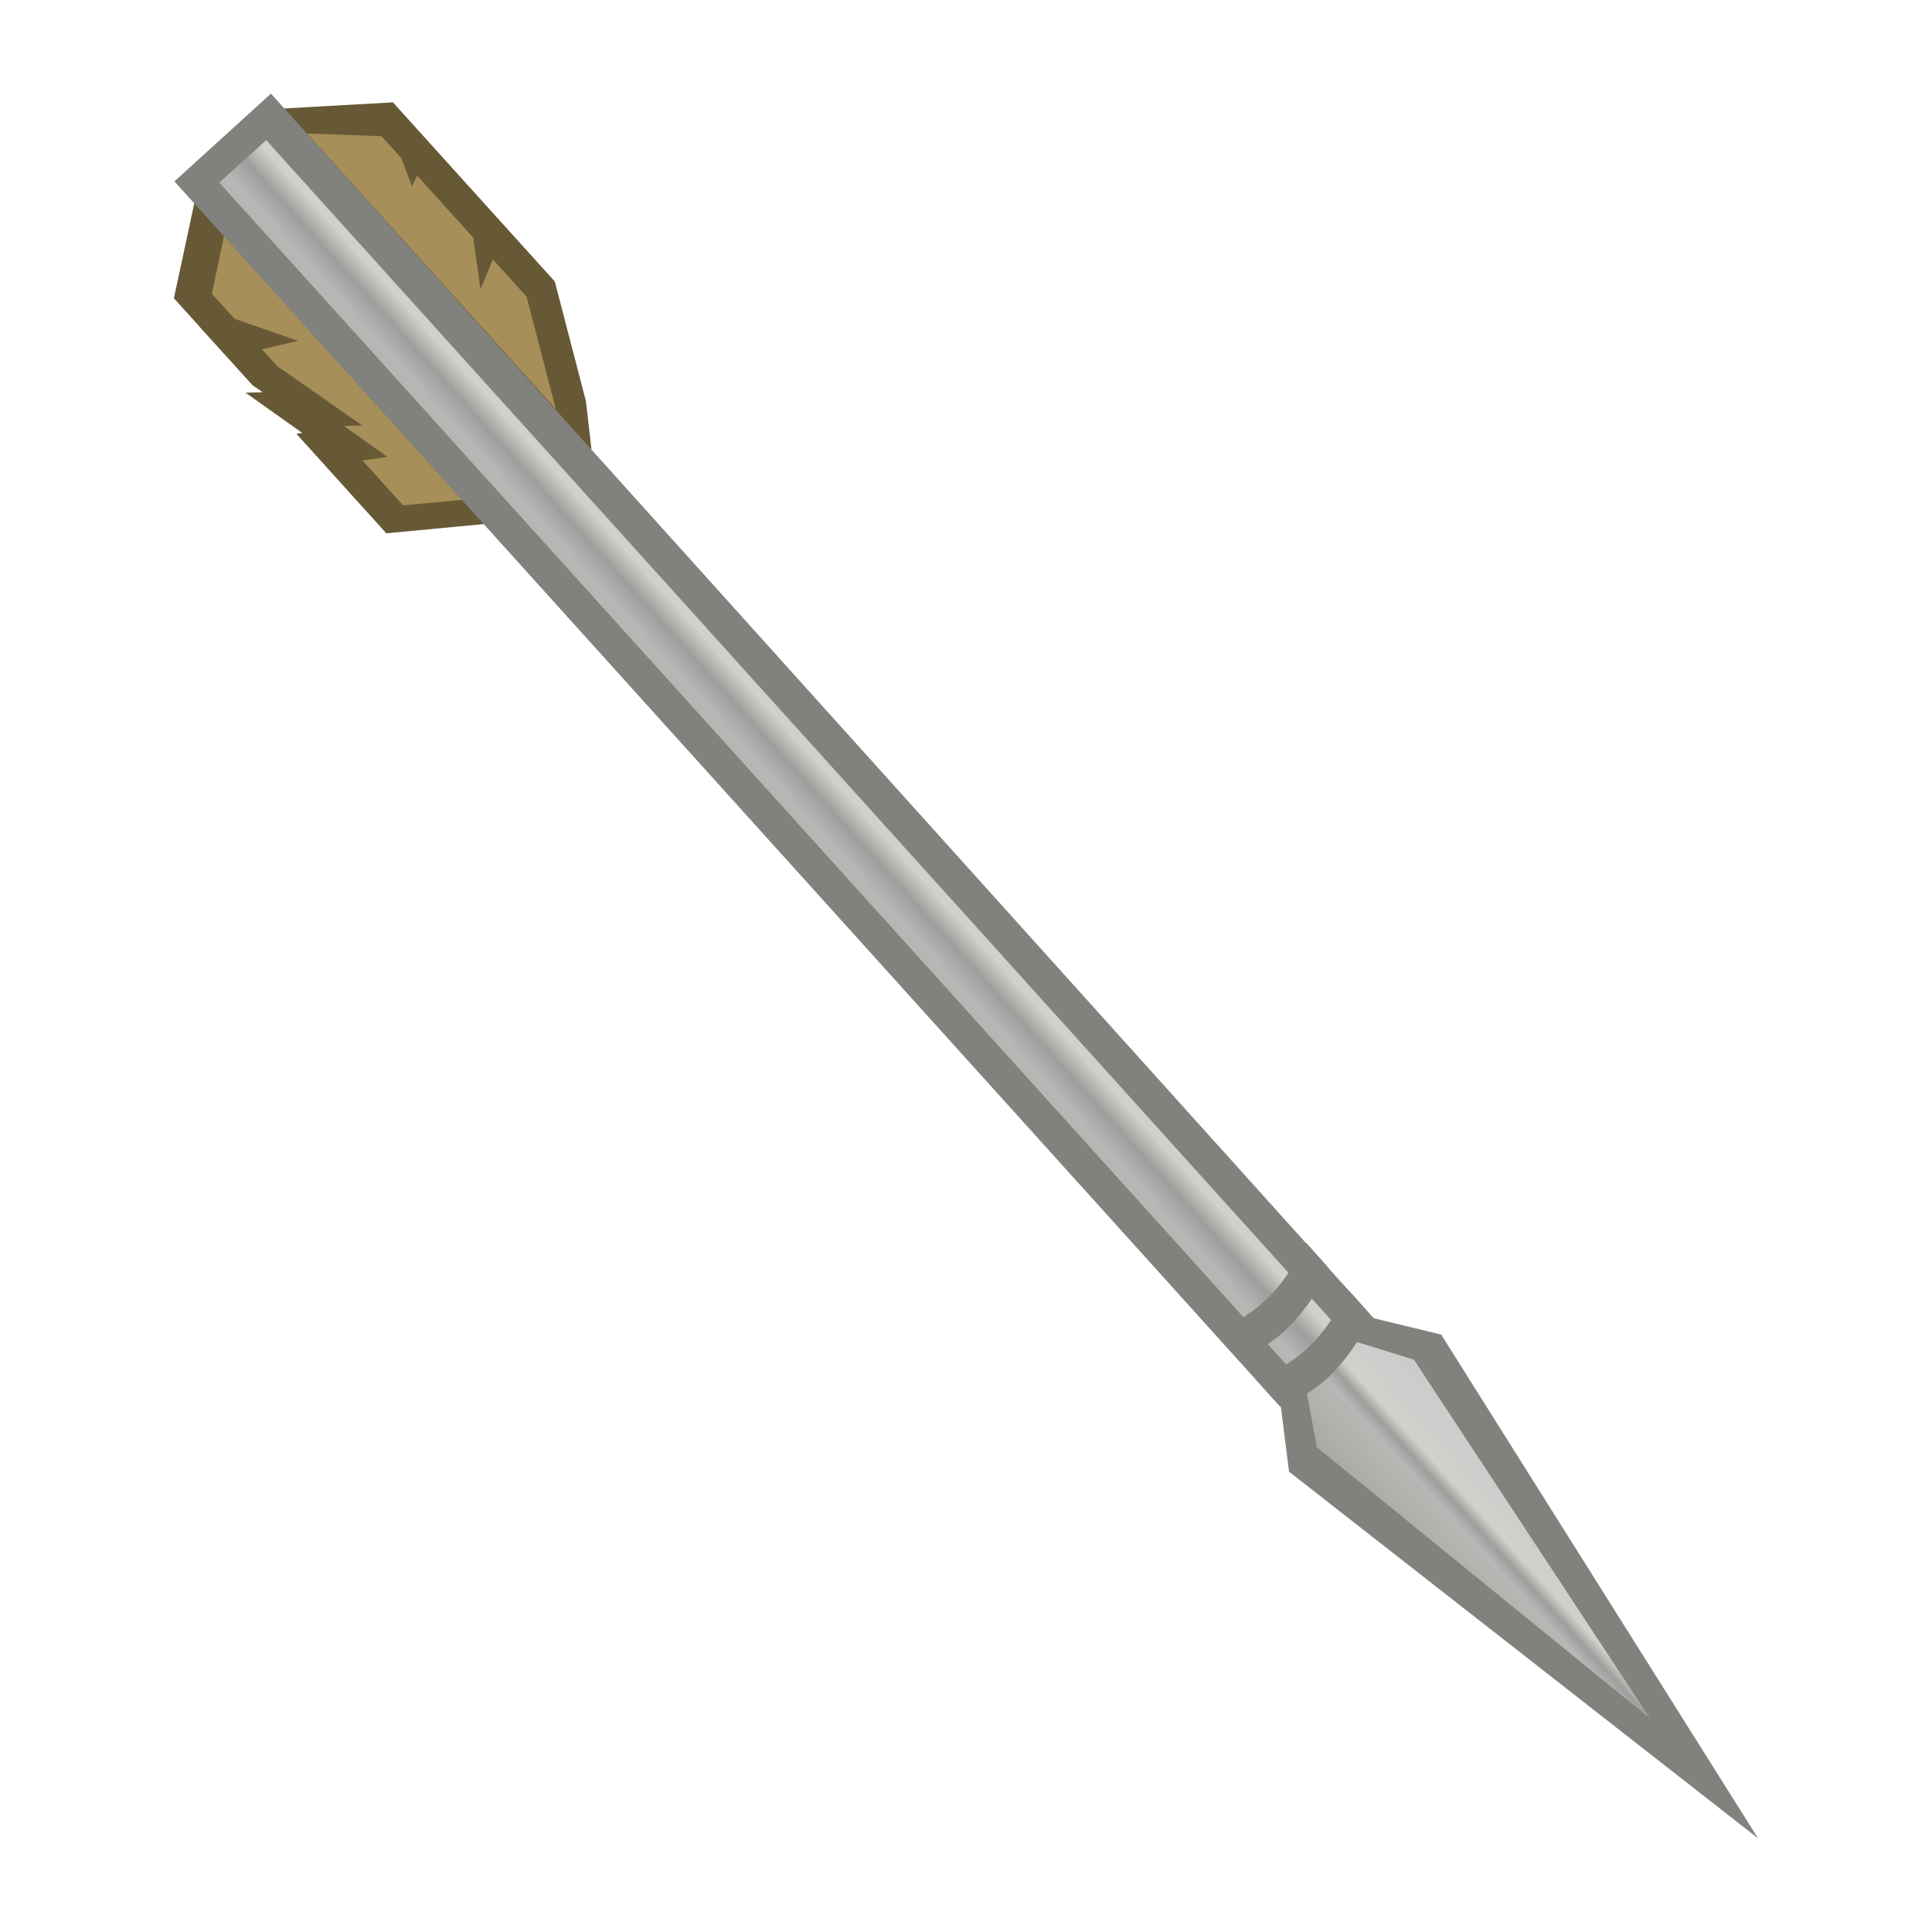
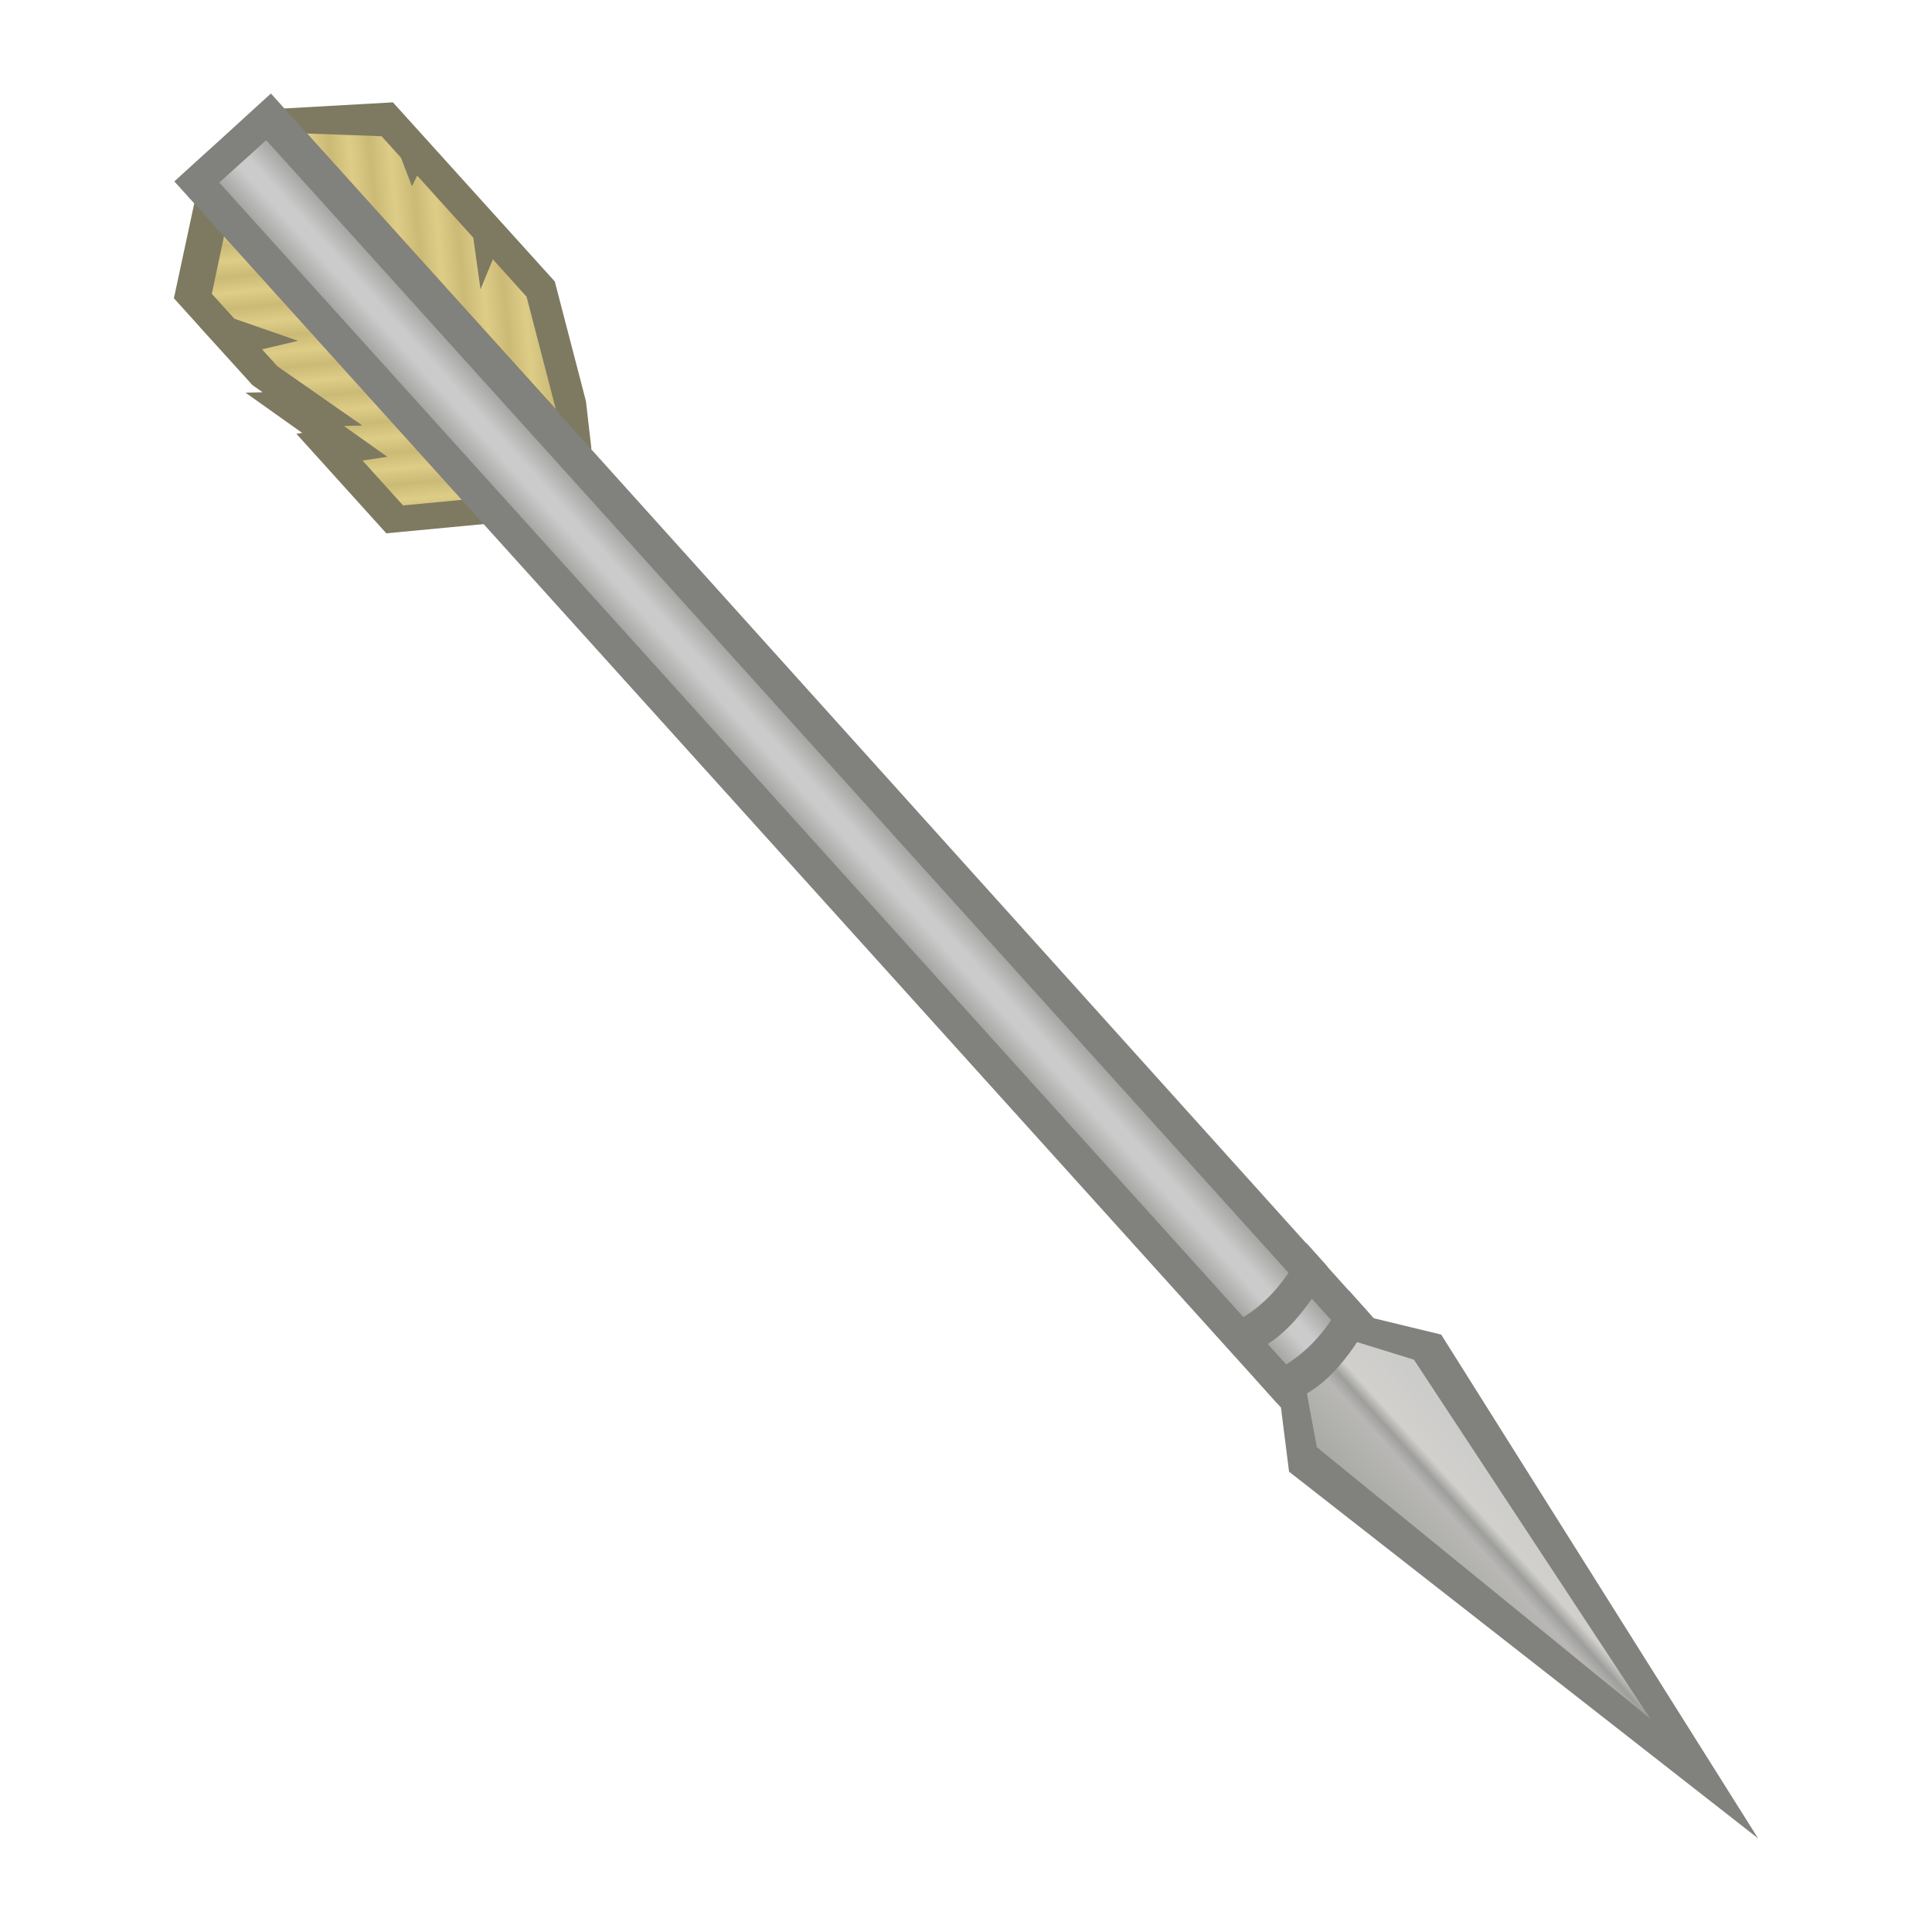
<svg xmlns="http://www.w3.org/2000/svg" xmlns:xlink="http://www.w3.org/1999/xlink" height="500" viewBox="0 0 132.292 132.292" width="500">
-   <linearGradient id="a">
+   <linearGradient id="a" gradientTransform="matrix(.2097097 -.2095231 -.2095199 -.209713 -286.1758 182.5213)" gradientUnits="userSpaceOnUse" x1="-669.599" x2="-621.904" y1="451.612" y2="403.96">
    <stop offset="0" stop-color="#cbcbcb" />
    <stop offset=".409" stop-color="#d1d0cc" />
    <stop offset=".5" stop-color="#9e9e9c" />
    <stop offset=".595" stop-color="#b8b7b5" />
    <stop offset="1" stop-color="#a9aaa5" />
  </linearGradient>
-   <linearGradient id="b" gradientTransform="matrix(.2097097 -.2095231 -.2095199 -.209713 -286.1758 182.5213)" gradientUnits="userSpaceOnUse" x1="-669.599" x2="-621.904" xlink:href="#a" y1="451.612" y2="403.96" />
-   <linearGradient id="c" gradientTransform="matrix(.2097097 -.2095231 -.2095199 -.209713 -286.1758 182.5213)" gradientUnits="userSpaceOnUse" x1="-361.687" x2="-275.289" xlink:href="#a" y1="459.031" y2="371.934" />
-   <g stroke-width="2.233" transform="matrix(-.3324428 .300133 -.300133 -.3324428 -9.091278 324.1676)">
-     <g transform="translate(0 -3.00343)">
-       <path d="m-534.187 474.761 12.951 10.434 5.309.034v-70.095h-5.309l-4.232 5.931-8.736 16.785z" fill="#685936" stroke-width="1" />
-       <path d="m-521.244 480.024v-56.761l-8.198 15.751.002 7.688 4.47-2.13-4.468 6.603.004 12.791 1.689-.684-1.687 4.368.006 4.432z" fill="#a68f58" stroke-width="9.525" />
-       <path d="m-510.997 485.195h7.559l14.178-10.226-.004-5.816.014.008-.025-12.109-.424-1.836 1.982 1.699-2.307-10.373.748.494-.006-20.502-21.707-16.156z" fill="#685936" stroke-width="1" />
-       <path d="m-506.233 480.445 12.208-8.852-.003-5.133-4.956-9.038 4.954 2.726-.007-3.497-3.567-15.426 2.137 1.831-1.766-7.939 3.192 2.111-.003-9.249-12.184-9.068z" fill="#a68f58" stroke-width="9.525" />
+   <clipPath id="b">
+     <path d="m-521.244 480.024v-56.761l-8.198 15.751.002 7.688 4.47-2.13-4.468 6.603.004 12.791 1.689-.684-1.687 4.368.006 4.432z" />
+   </clipPath>
+   <linearGradient id="c" gradientUnits="userSpaceOnUse" spreadMethod="reflect" x1="-489.282" x2="-491.732" xlink:href="#d" y1="426.533" y2="424.71" />
+   <linearGradient id="d">
+     <stop offset="0" stop-color="#decd87" />
+     <stop offset="1" stop-color="#cbba76" />
+   </linearGradient>
+   <filter id="e" color-interpolation-filters="sRGB" height="1.011" width="1.043" x="-.022" y="-.006">
+     <feGaussianBlur stdDeviation=".165" />
+   </filter>
+   <clipPath id="f">
+     <path d="m-506.233 480.445 12.208-8.852-.003-5.133-4.956-9.038 4.954 2.726-.007-3.497-3.567-15.426 2.137 1.831-1.766-7.939 3.192 2.111-.003-9.249-12.184-9.068z" />
+   </clipPath>
+   <linearGradient id="g" gradientUnits="userSpaceOnUse" spreadMethod="reflect" x1="-489.282" x2="-490.732" xlink:href="#d" y1="426.533" y2="428.481" />
+   <linearGradient id="h" gradientTransform="matrix(-.3313062 .3013872 -.3013872 -.3313062 -2.525202 281.7956)" gradientUnits="userSpaceOnUse" x1="-435.574" x2="-445.243" y1="331.337" y2="331.3">
+     <stop offset="0" stop-color="#81817e" stop-opacity=".5" />
+     <stop offset=".4" stop-color="#81817e" stop-opacity="0" />
+     <stop offset=".6" stop-color="#81817e" stop-opacity="0" />
+     <stop offset="1" stop-color="#81817e" stop-opacity=".5" />
+   </linearGradient>
+   <g stroke-width="2.233" transform="translate(-.888165 .581988)">
+     <g transform="matrix(-.3324428 .300133 -.300133 -.3324428 -7.301687 324.5841)">
+       <path d="m-534.187 474.761 12.951 10.434 5.309.034v-70.095h-5.309l-4.232 5.931-8.736 16.785z" fill="#7e7a61" transform="translate(.000008)" />
+       <g clip-path="url(#b)">
+         <path d="m-534.187 474.761 12.951 10.434 5.309.034v-70.095h-5.309l-4.232 5.931-8.736 16.785z" fill="url(#c)" filter="url(#e)" />
+       </g>
+       <path d="m-510.997 485.195h7.559l14.178-10.226-.004-5.816.014.008-.025-12.109-.424-1.836 1.982 1.699-2.307-10.373.748.494-.006-20.502-21.707-16.156z" fill="#7e7a61" transform="translate(.000008)" />
+       <g clip-path="url(#f)">
+         <path d="m-510.997 485.195h7.559l14.178-10.226-.004-5.816.014.008-.025-12.109-.424-1.836 1.982 1.699-2.307-10.373.748.494-.006-20.502-21.707-16.156z" fill="url(#g)" filter="url(#e)" />
+       </g>
    </g>
-     <g stroke-width="1" transform="translate(-.017374 -3.63513)">
-       <path d="m-504.036 240.337-7.194.066-7.257.066-8.395-12.303 15.651-89.639 15.66 89.665z" fill="#81817e" />
-       <path d="m-521.219 228.109 9.962-64.919 10.024 64.937-5.294 8.611-4.755.043-4.755.043z" fill="url(#b)" />
-     </g>
-     <g transform="matrix(.9999929 -.00377905 .00377905 .9999929 -71.93569 60.7617)">
-       <path d="m-449.621 170.851-1.28 251.935 19.944-0.0.996-252.44-4.376-1.132-10.952.648z" fill="#81817e" stroke-width="1" />
-       <path d="m-444.612 169.674-.969 248.328 9.674.037.948-246.718.02-2.242-4.836.298z" fill="url(#c)" stroke-width="1" />
-       <path d="m-439.178 168.864c-1.83.098-3.662.41-5.434.811-1.757.398-5.013 2.023-5.013 2.023l-.043 4.827c6.609-2.269 11.836-3.449 19.66-.505l.043-4.827c-1.362-.579-3.199-1.809-4.975-2.114-1.393-.239-2.815-.291-4.238-.215zm-.088 9.74c-1.83.098-3.662.41-5.434.811-1.757.398-5.013 2.023-5.013 2.023l-.043 4.827c6.609-2.269 11.836-3.449 19.66-.505l.043-4.827c-1.362-.579-3.199-1.809-4.975-2.114-1.393-.239-2.815-.292-4.238-.215z" fill="#81817e" stroke-width=".265" />
+     <g transform="matrix(-.3324428 .300133 -.300133 -.3324428 -8.203113 323.5856)">
+       <g stroke-width="1" transform="translate(-.017374 -3.63513)">
+         <path d="m-504.036 240.337-7.194.066-7.257.066-8.395-12.303 15.651-89.639 15.66 89.665z" fill="#81817e" />
+         <path d="m-521.219 228.109 9.962-64.919 10.024 64.937-5.294 8.611-4.755.043-4.755.043z" fill="url(#a)" />
+       </g>
+       <g transform="matrix(.9999929 -.00377905 .00377905 .9999929 -71.93569 60.7617)">
+         <path d="m-449.621 170.851-1.28 251.935 19.944-0.0.996-252.44-4.376-1.132-10.952.648z" fill="#81817e" stroke-width="1" />
+         <path d="m-444.612 169.674-.969 248.328 9.674.037.948-246.718.02-2.242-4.836.298z" fill="#cbcbcb" stroke-width="1" />
+         <path d="m94.945 89.681-75.506-83.854-6.608 6.011 75.752 83.935 1.791-.944 3.433-3.515z" fill="url(#h)" stroke-width=".448" transform="matrix(-1.651593 -1.502443 1.502443 -1.651593 -427.5524 461.6175)" />
+         <path d="m-439.178 168.864c-1.83.098-3.662.41-5.434.811-1.757.398-5.013 2.023-5.013 2.023l-.043 4.827c6.609-2.269 11.836-3.449 19.66-.505l.043-4.827c-1.362-.579-3.199-1.809-4.975-2.114-1.393-.239-2.815-.291-4.238-.215zm-.088 9.74c-1.83.098-3.662.41-5.434.811-1.757.398-5.013 2.023-5.013 2.023l-.043 4.827c6.609-2.269 11.836-3.449 19.66-.505l.043-4.827c-1.362-.579-3.199-1.809-4.975-2.114-1.393-.239-2.815-.292-4.238-.215z" fill="#81817e" stroke-width=".265" />
+       </g>
    </g>
  </g>
</svg>
